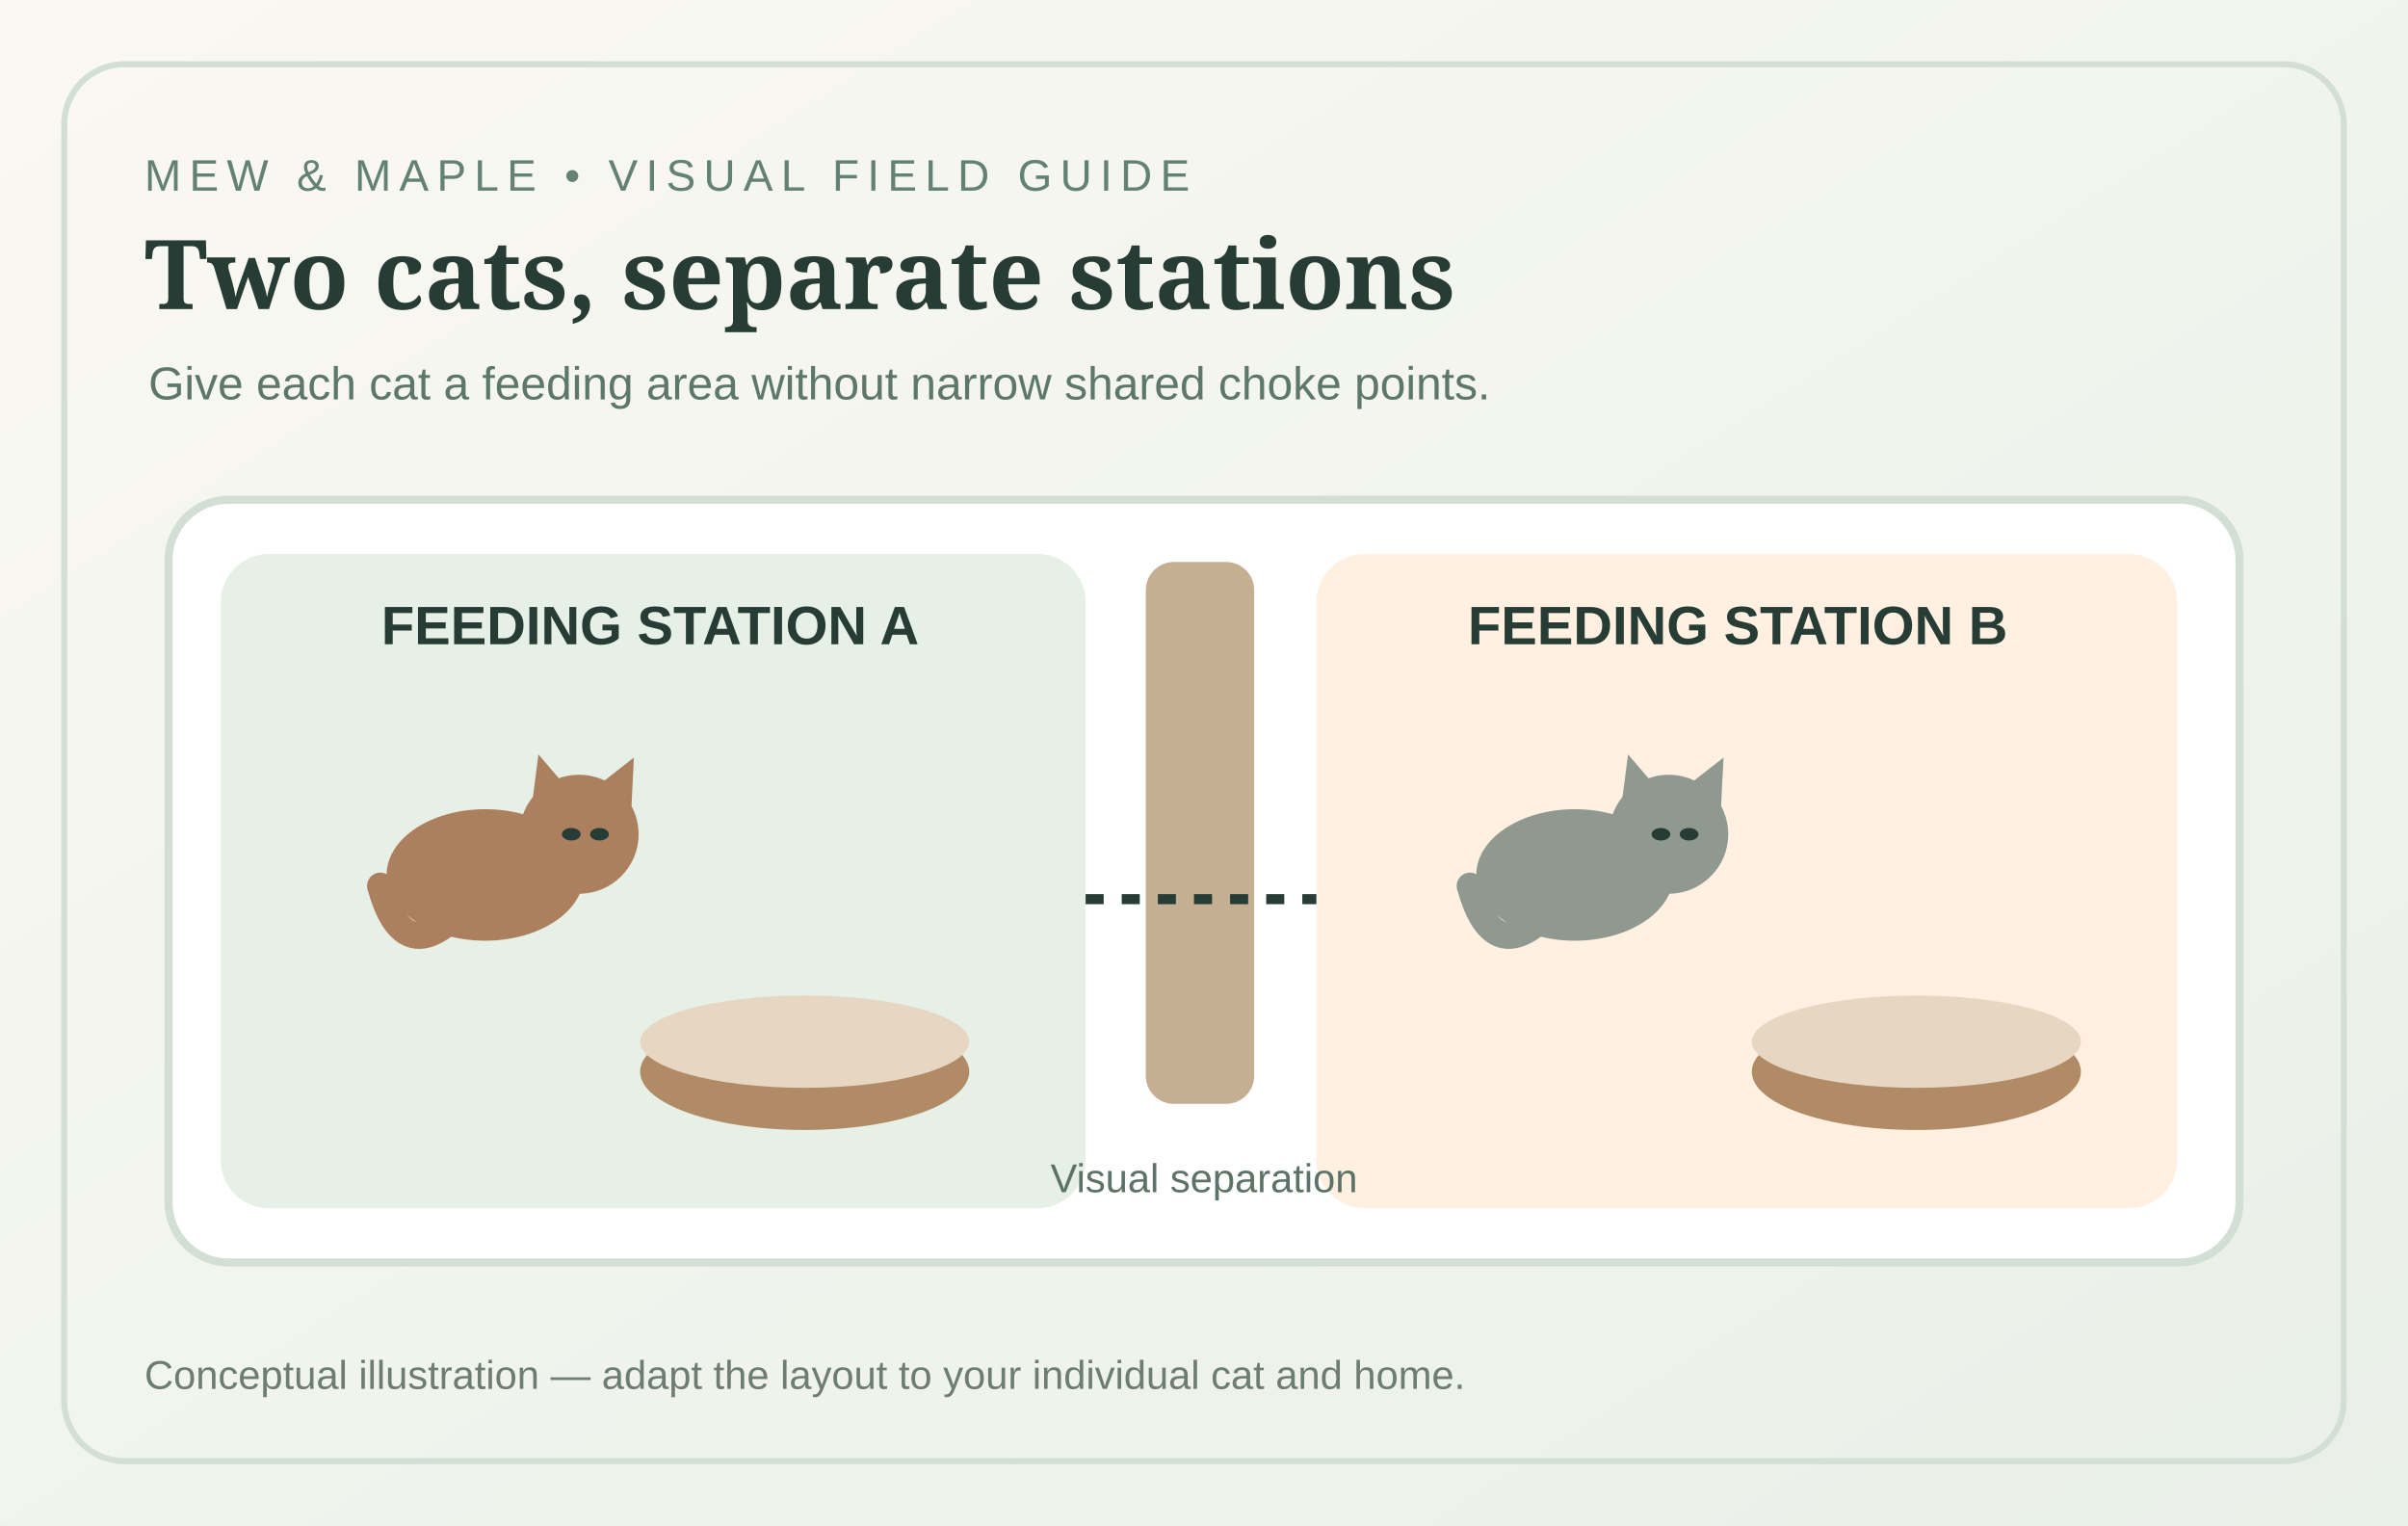
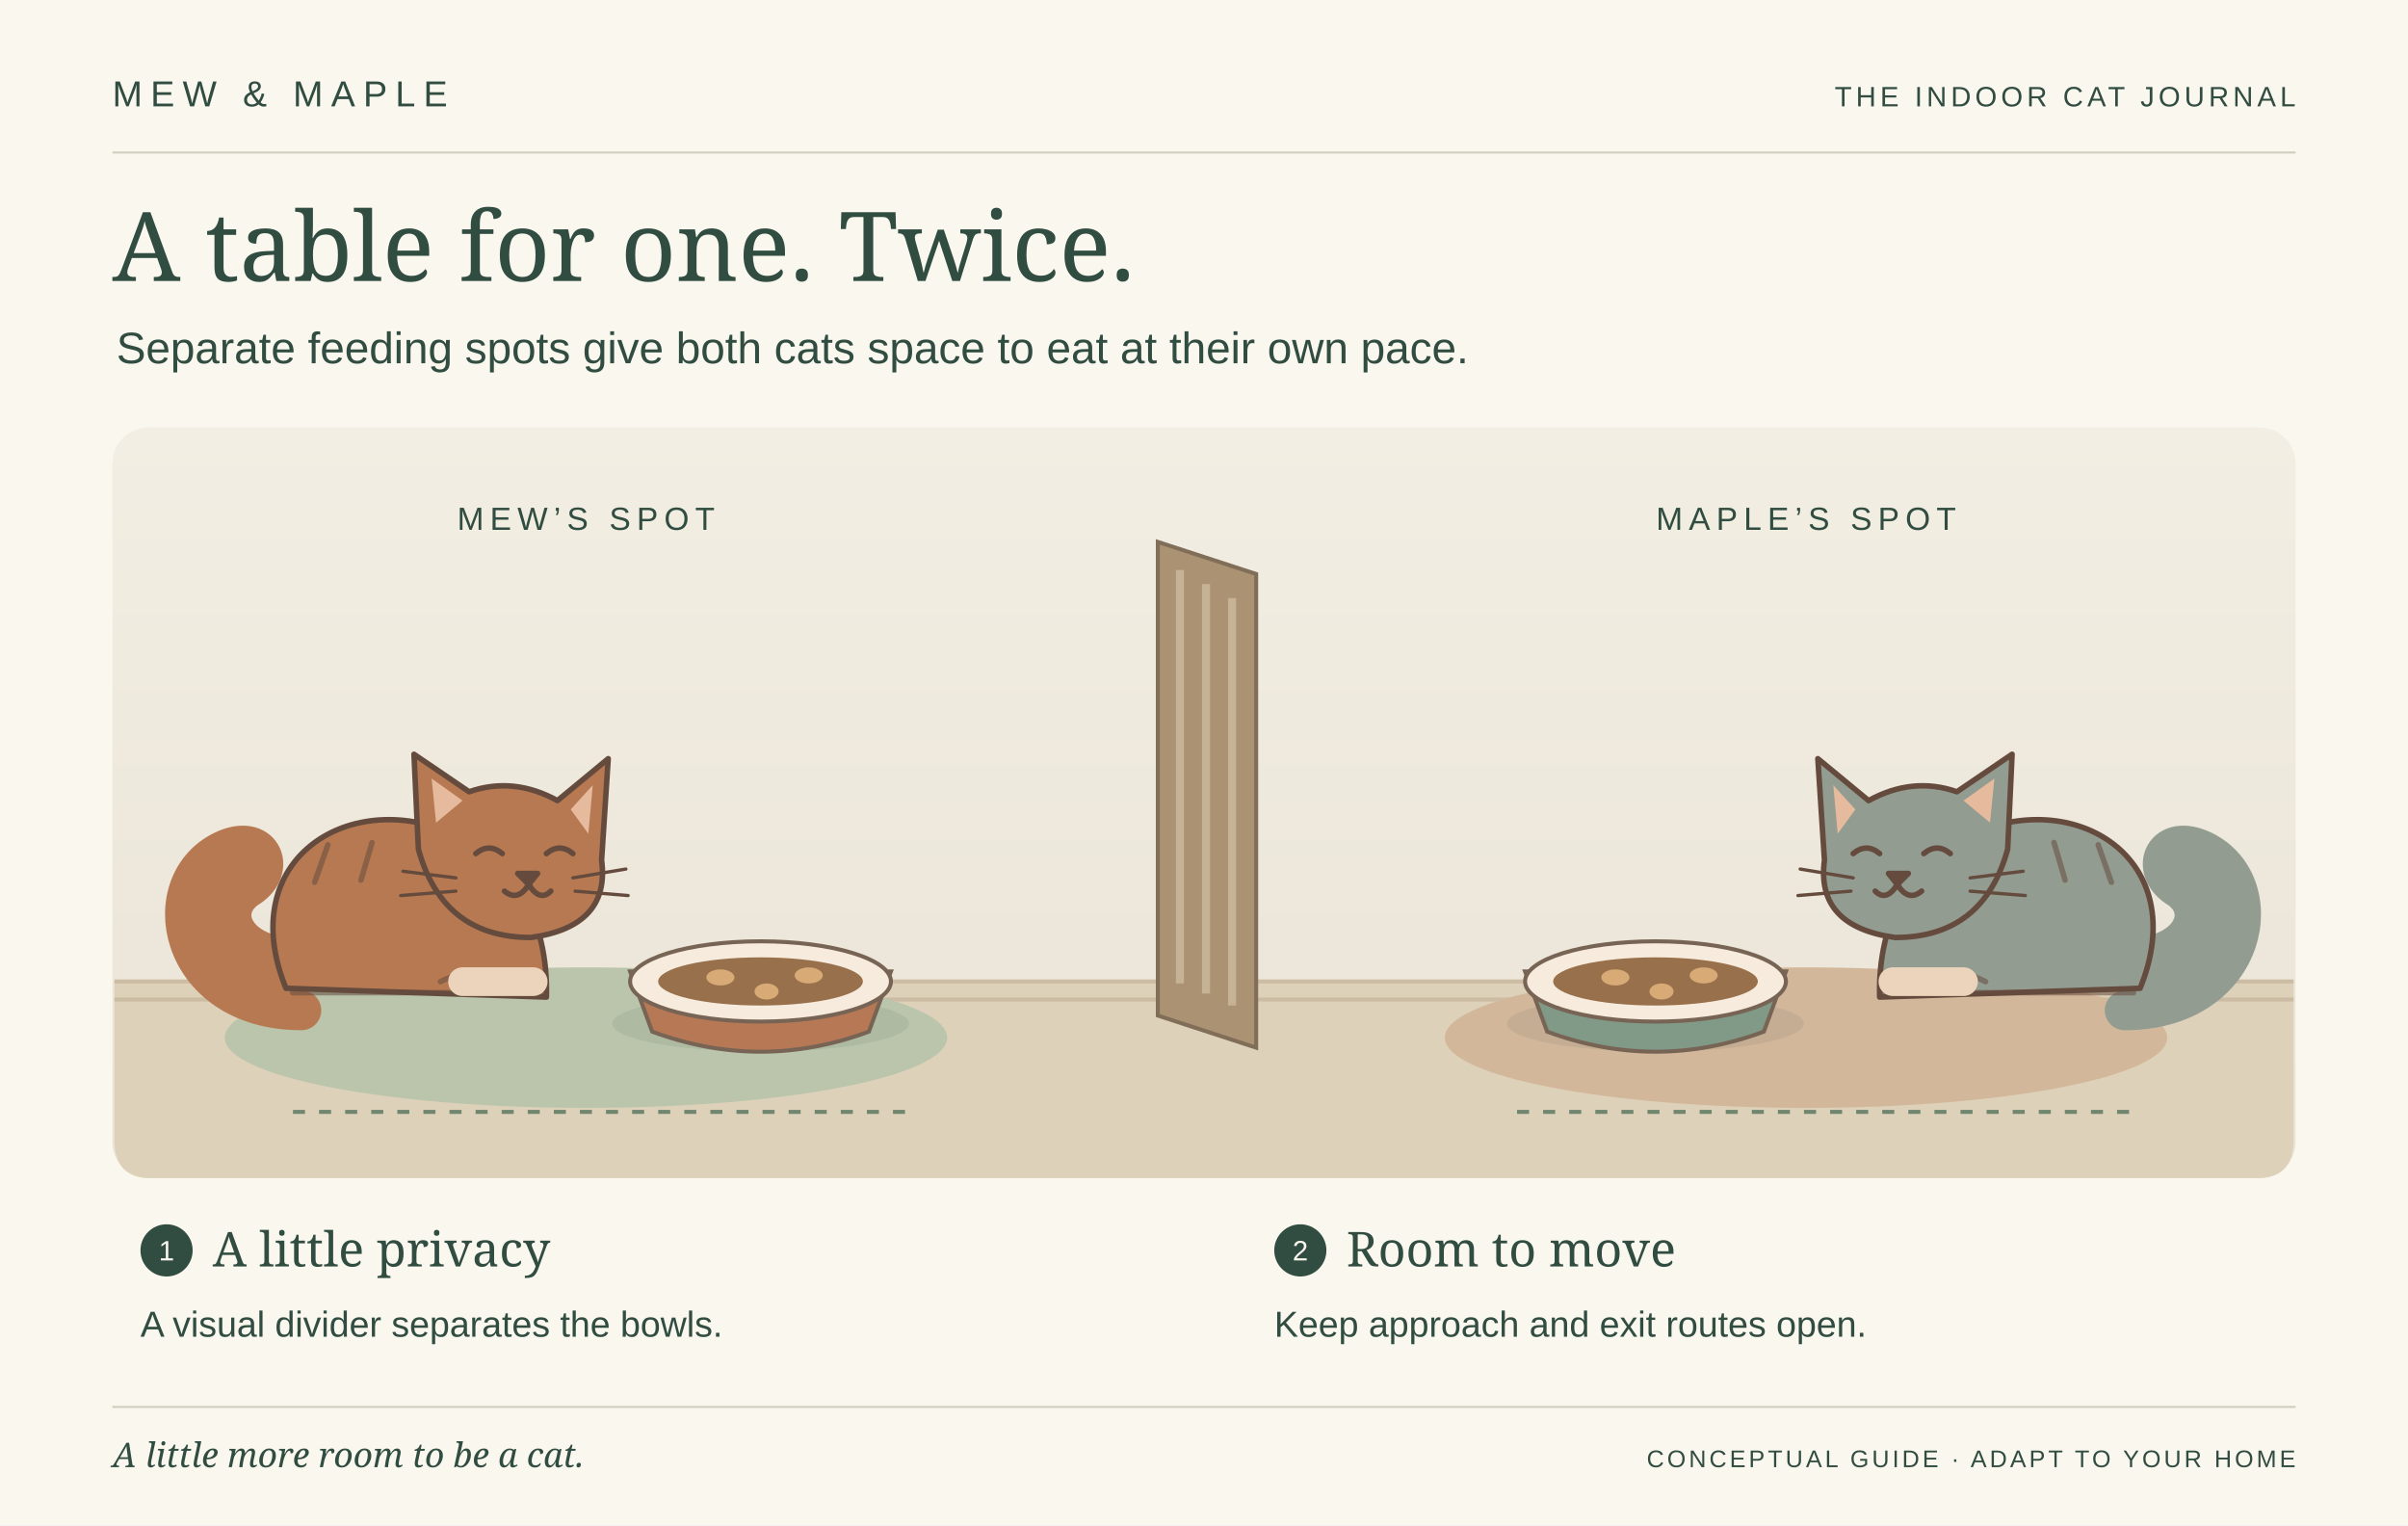
- <svg xmlns="http://www.w3.org/2000/svg" width="1200" height="760" viewBox="0 0 1200 760" role="img" aria-label="Two cats, separate stations">
+ <svg xmlns="http://www.w3.org/2000/svg" width="1200" height="760" viewBox="0 0 1200 760" role="img" aria-labelledby="title desc">
  <defs>
-     <linearGradient id="paper" x1="0" y1="0" x2="1" y2="1">
-       <stop stop-color="#FAF8F3" />
-       <stop offset="1" stop-color="#E9F0E8" />
+     <linearGradient id="wall" x2="0" y2="1">
+       <stop stop-color="#F3EEE3" />
+       <stop offset="1" stop-color="#E9E4D6" />
    </linearGradient>
-     <filter id="soft">
-       <feDropShadow dx="0" dy="10" stdDeviation="15" flood-color="#263C34" flood-opacity=".08" />
-     </filter>
+     <pattern id="rope" width="50" height="9" patternUnits="userSpaceOnUse">
+       <rect width="50" height="9" fill="#C7AC83" />
+       <path d="M0 8 L50 2" stroke="#A88B65" stroke-width="2" />
+     </pattern>
+     <pattern id="weave" width="12" height="12" patternUnits="userSpaceOnUse">
+       <rect width="12" height="12" fill="#B4BDA5" />
+       <path d="M0 3 H12 M3 0 V12" stroke="#D5DBC7" stroke-width="2" />
+     </pattern>
  </defs>
-   <rect width="1200" height="760" fill="url(#paper)" />
-   <rect x="32" y="32" width="1136" height="696" rx="30" fill="none" stroke="#D3DED5" stroke-width="3" />
-   <text x="72" y="95" font-size="22" letter-spacing="4" fill="#648176" font-family="Arial,sans-serif">MEW &amp; MAPLE  •  VISUAL FIELD GUIDE</text>
-   <text x="72" y="154" font-size="48" fill="#263C34" font-family="Georgia,serif" font-weight="bold">Two cats, separate stations</text>
-   <text x="74" y="199" font-size="23" fill="#5E776B" font-family="Arial,sans-serif">Give each cat a feeding area without narrow shared choke points.</text>
-   <rect x="84" y="249" width="1032" height="380" rx="30" fill="white" stroke="#D3DED5" stroke-width="4" />
-   <rect x="110" y="276" width="431" height="326" rx="24" fill="#E6F0E7" />
-   <rect x="656" y="276" width="429" height="326" rx="24" fill="#FFF0E1" />
-   <rect x="571" y="280" width="54" height="270" rx="14" fill="#C4AF92" />
-   <text x="324" y="321" text-anchor="middle" font-family="Arial" font-size="27" fill="#263C34" font-weight="bold">FEEDING STATION A</text>
-   <text x="866" y="321" text-anchor="middle" font-family="Arial" font-size="27" fill="#263C34" font-weight="bold">FEEDING STATION B</text>
-   <g transform="translate(195,379) scale(0.78)">
-     <ellipse cx="60" cy="73" rx="63" ry="42" fill="#AC7F5F" />
-     <circle cx="120" cy="47" r="38" fill="#AC7F5F" />
-     <polygon points="90,27 94,-4 112,17" fill="#AC7F5F" />
-     <polygon points="132,16 155,-2 153,38" fill="#AC7F5F" />
-     <ellipse cx="133" cy="47" rx="6" ry="4" fill="#263C34" />
-     <ellipse cx="115" cy="47" rx="6" ry="4" fill="#263C34" />
-     <path d="M40 100 Q 7 131 -7 80" stroke="#AC7F5F" stroke-width="17" fill="none" stroke-linecap="round" />
+   <rect width="1200" height="760" fill="#FAF7EF" />
+   <g font-family="Arial,sans-serif">
+     <text x="56" y="53" font-size="18" fill="#314C40" letter-spacing="4">MEW &amp; MAPLE</text>
+     <text x="1144" y="53" font-size="14" fill="#314C40" text-anchor="end" letter-spacing="2">THE INDOOR CAT JOURNAL</text>
+     <path d="M56 76 H1144" stroke="#CFCDBD" />
+     <text x="56" y="140" font-size="48" fill="#314C40" font-family="Georgia,serif">A table for one. Twice.</text>
+     <text x="58" y="181" font-size="22" fill="#314C40">Separate feeding spots give both cats space to eat at their own pace.</text>
+     <rect x="56" y="213" width="1088" height="374" rx="18" fill="url(#wall)" />
+     <path d="M57 489 H1143 V568 Q1143 587 1125 587 H75 Q57 587 57 568Z" fill="#DED1B9" />
+     <path d="M57 489 H1143 M57 498 H1143" stroke="#CBBCA3" stroke-width="2" />
+     <ellipse cx="292" cy="517" rx="180" ry="35" fill="#BAC5AC" />
+     <ellipse cx="900" cy="517" rx="180" ry="35" fill="#D2B79A" />
+     <path d="M577 506 V270 L626 286 V522Z" fill="#AB9273" stroke="#816E58" stroke-width="2" />
+     <path d="M588 284 V490 M601 291 V495 M614 298 V501" stroke="#C6B294" stroke-width="4" />
+     <g transform="translate(247 466) scale(1.1 1.1)" stroke="#654B3D" stroke-width="2.5" stroke-linecap="round" stroke-linejoin="round">
+       <path d="M-88 34 C-145 34 -155 -25 -122 -39 C-105 -46 -99 -29 -113 -21 C-128 -10 -117 12 -86 10" fill="#B77951" stroke="#B77951" stroke-width="18" />
+       <path d="M-95 24 C-119 -35 -65 -68 -17 -45 C8 -34 24 -7 23 28Z" fill="#B77951" />
+       <path d="M-35 -39 L-37 -82 L-12 -65 Q8 -72 28 -61 L51 -80 L48 -34 Q52 -4 16 1 Q-24 1 -35 -39" fill="#B77951" />
+       <path d="M-29 -71 L-27 -51 L-15 -61 M34 -57 L44 -68 L42 -46" fill="#E6BA9C" stroke="none" />
+       <path d="M-9 -37 Q-3 -42 3 -37 M23 -37 Q29 -42 35 -37" fill="none" />
+       <path d="M10 -28 L19 -28 L15 -23Z" fill="#654B3D" />
+       <path d="M15 -23 Q10 -15 4 -20 M15 -23 Q20 -15 25 -20" fill="none" />
+       <path d="M-18 -26 L-42 -29 M-18 -20 L-43 -18 M35 -26 L59 -30 M36 -20 L60 -18" stroke-width="1.5" />
+       <path d="M-56 -42 L-61 -25 M-76 -41 L-82 -24 M-25 21 Q-5 11 5 24 M-92 26 H22" fill="none" opacity=".55" />
+       <path d="M-15 21 H17" stroke="#EBD4BB" stroke-width="13" />
+     </g>
+     <g transform="translate(379 489)">
+       <ellipse cy="21" rx="74" ry="14" fill="#354F40" opacity=".09" />
+       <path d="M-65 -5 L-54 25 Q0 45 54 25 L65 -5Z" fill="#B77855" stroke="#776454" stroke-width="2" />
+       <ellipse rx="65" ry="20" fill="#F6EBDD" stroke="#776454" stroke-width="2" />
+       <ellipse rx="51" ry="12" fill="#98704C" />
+       <g fill="#D8AB76">
+         <ellipse cx="-20" cy="-2" rx="7" ry="4" />
+         <ellipse cx="3" cy="5" rx="6" ry="4" />
+         <ellipse cx="24" cy="-3" rx="7" ry="4" />
+       </g>
+     </g>
+     <g transform="translate(962 466) scale(-1.1 1.1)" stroke="#654B3D" stroke-width="2.5" stroke-linecap="round" stroke-linejoin="round">
+       <path d="M-88 34 C-145 34 -155 -25 -122 -39 C-105 -46 -99 -29 -113 -21 C-128 -10 -117 12 -86 10" fill="#929C91" stroke="#929C91" stroke-width="18" />
+       <path d="M-95 24 C-119 -35 -65 -68 -17 -45 C8 -34 24 -7 23 28Z" fill="#929C91" />
+       <path d="M-35 -39 L-37 -82 L-12 -65 Q8 -72 28 -61 L51 -80 L48 -34 Q52 -4 16 1 Q-24 1 -35 -39" fill="#929C91" />
+       <path d="M-29 -71 L-27 -51 L-15 -61 M34 -57 L44 -68 L42 -46" fill="#E6BA9C" stroke="none" />
+       <path d="M-9 -37 Q-3 -42 3 -37 M23 -37 Q29 -42 35 -37" fill="none" />
+       <path d="M10 -28 L19 -28 L15 -23Z" fill="#654B3D" />
+       <path d="M15 -23 Q10 -15 4 -20 M15 -23 Q20 -15 25 -20" fill="none" />
+       <path d="M-18 -26 L-42 -29 M-18 -20 L-43 -18 M35 -26 L59 -30 M36 -20 L60 -18" stroke-width="1.5" />
+       <path d="M-56 -42 L-61 -25 M-76 -41 L-82 -24 M-25 21 Q-5 11 5 24 M-92 26 H22" fill="none" opacity=".55" />
+       <path d="M-15 21 H17" stroke="#EBD4BB" stroke-width="13" />
+     </g>
+     <g transform="translate(825 489)">
+       <ellipse cy="21" rx="74" ry="14" fill="#354F40" opacity=".09" />
+       <path d="M-65 -5 L-54 25 Q0 45 54 25 L65 -5Z" fill="#819A87" stroke="#776454" stroke-width="2" />
+       <ellipse rx="65" ry="20" fill="#F6EBDD" stroke="#776454" stroke-width="2" />
+       <ellipse rx="51" ry="12" fill="#98704C" />
+       <g fill="#D8AB76">
+         <ellipse cx="-20" cy="-2" rx="7" ry="4" />
+         <ellipse cx="3" cy="5" rx="6" ry="4" />
+         <ellipse cx="24" cy="-3" rx="7" ry="4" />
+       </g>
+     </g>
+     <path d="M146 554 H452 M756 554 H1062" stroke="#71866F" stroke-width="2" stroke-dasharray="6 7" />
+     <text x="292" y="264" font-size="16" fill="#314C40" text-anchor="middle" letter-spacing="3">MEW’S SPOT</text>
+     <text x="900" y="264" font-size="16" fill="#314C40" text-anchor="middle" letter-spacing="3">MAPLE’S SPOT</text>
+     <circle cx="83" cy="623" r="13" fill="#314C40" />
+     <text x="83" y="628" font-size="14" fill="#314C40" text-anchor="middle" style="fill:#FAF7EF" data-fill="#FAF7EF">1</text>
+     <text x="106" y="631" font-size="24" fill="#314C40" font-family="Georgia,serif">A little privacy</text>
+     <text x="70" y="666" font-size="18" fill="#314C40">A visual divider separates the bowls.</text>
+     <circle cx="648" cy="623" r="13" fill="#314C40" />
+     <text x="648" y="628" font-size="14" fill="#314C40" text-anchor="middle" style="fill:#FAF7EF" data-fill="#FAF7EF">2</text>
+     <text x="671" y="631" font-size="24" fill="#314C40" font-family="Georgia,serif">Room to move</text>
+     <text x="635" y="666" font-size="18" fill="#314C40">Keep approach and exit routes open.</text>
+     <path d="M56 701 H1144" stroke="#CFCDBD" />
+     <text x="56" y="731" font-size="17" fill="#314C40" font-family="Georgia,serif" font-style="italic">A little more room to be a cat.</text>
+     <text x="1144" y="731" font-size="12" fill="#314C40" text-anchor="end" letter-spacing="1.5">CONCEPTUAL GUIDE · ADAPT TO YOUR HOME</text>
  </g>
-   <g transform="translate(738,379) scale(0.78)">
-     <ellipse cx="60" cy="73" rx="63" ry="42" fill="#8F9990" />
-     <circle cx="120" cy="47" r="38" fill="#8F9990" />
-     <polygon points="90,27 94,-4 112,17" fill="#8F9990" />
-     <polygon points="132,16 155,-2 153,38" fill="#8F9990" />
-     <ellipse cx="133" cy="47" rx="6" ry="4" fill="#263C34" />
-     <ellipse cx="115" cy="47" rx="6" ry="4" fill="#263C34" />
-     <path d="M40 100 Q 7 131 -7 80" stroke="#8F9990" stroke-width="17" fill="none" stroke-linecap="round" />
-   </g>
-   <ellipse cx="401" cy="534" rx="82" ry="29" fill="#B18B66" />
-   <ellipse cx="401" cy="519" rx="82" ry="23" fill="#E7D6C2" />
-   <ellipse cx="955" cy="534" rx="82" ry="29" fill="#B18B66" />
-   <ellipse cx="955" cy="519" rx="82" ry="23" fill="#E7D6C2" />
-   <path d="M541 448 H656" stroke="#263C34" stroke-width="5" stroke-dasharray="9 9" />
-   <text x="600" y="594" text-anchor="middle" font-family="Arial" font-size="20" fill="#5D7368">Visual separation</text>
-   <text x="72" y="692" font-size="20" fill="#6D7D72" font-family="Arial,sans-serif">Conceptual illustration — adapt the layout to your individual cat and home.</text>
</svg>
